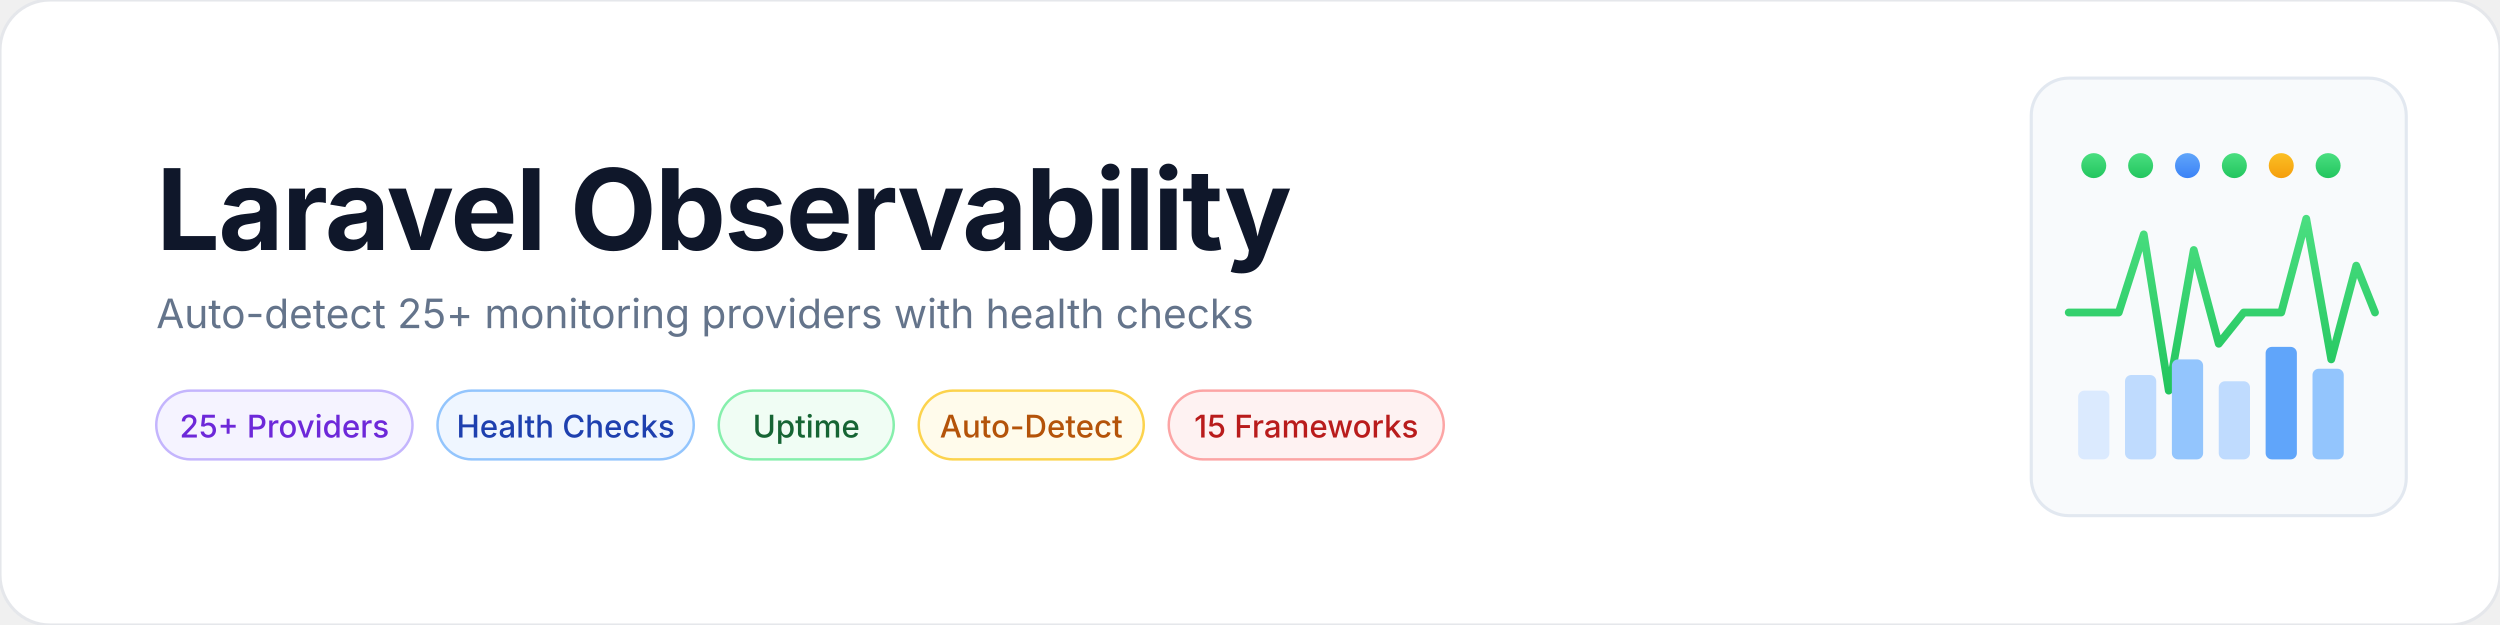
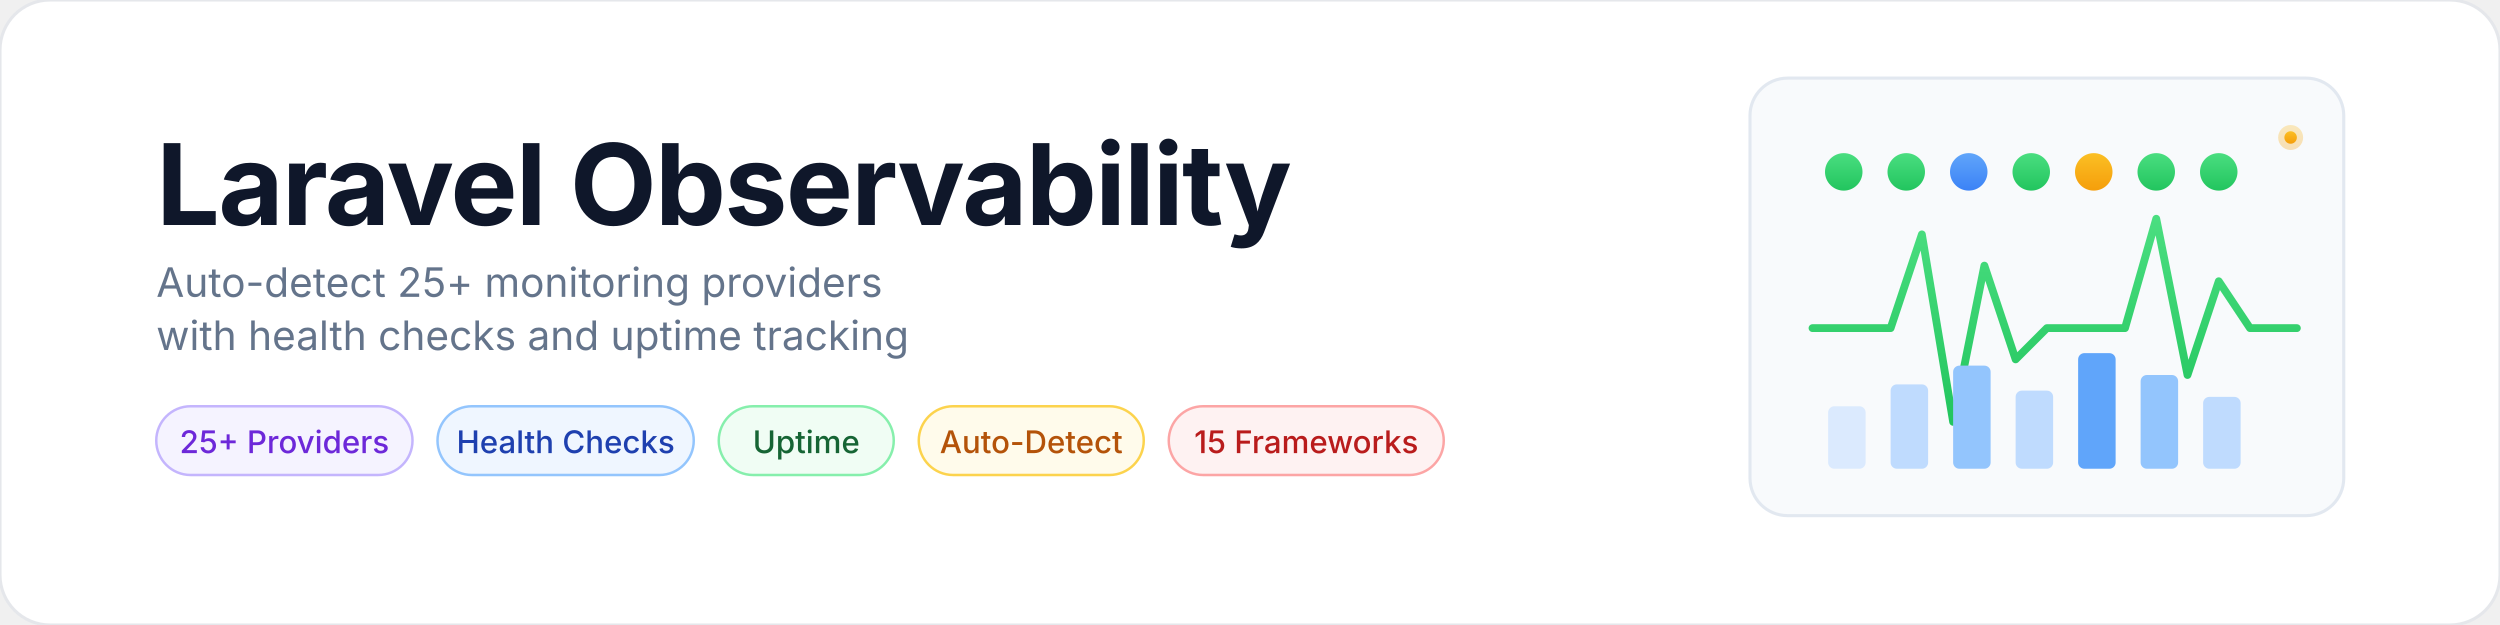
<svg xmlns="http://www.w3.org/2000/svg" viewBox="0 0 800 200">
  <defs>
    <linearGradient id="pulse-green" x1="0" y1="0" x2="0" y2="1">
      <stop offset="0%" stop-color="#4ade80" />
      <stop offset="100%" stop-color="#22c55e" />
    </linearGradient>
    <linearGradient id="pulse-blue" x1="0" y1="0" x2="0" y2="1">
      <stop offset="0%" stop-color="#60a5fa" />
      <stop offset="100%" stop-color="#3b82f6" />
    </linearGradient>
    <linearGradient id="pulse-amber" x1="0" y1="0" x2="0" y2="1">
      <stop offset="0%" stop-color="#fbbf24" />
      <stop offset="100%" stop-color="#f59e0b" />
    </linearGradient>
  </defs>
  <rect width="800" height="200" rx="16" fill="#fff" stroke="#e5e7eb" stroke-width="1" />
-   <g transform="translate(650, 25)">
-     <rect width="120" height="140" rx="12" fill="#f8fafc" stroke="#e2e8f0" stroke-width="1" />
-     <polyline points="12,75 28,75 36,50 44,100 52,55 60,85 68,75 80,75 88,45 96,90 104,60 110,75" fill="none" stroke="url(#pulse-green)" stroke-width="2.5" stroke-linecap="round" stroke-linejoin="round" />
-     <circle cx="20" cy="28" r="4" fill="url(#pulse-green)" />
-     <circle cx="35" cy="28" r="4" fill="url(#pulse-green)" />
-     <circle cx="50" cy="28" r="4" fill="url(#pulse-blue)" />
-     <circle cx="65" cy="28" r="4" fill="url(#pulse-green)" />
-     <circle cx="80" cy="28" r="4" fill="url(#pulse-amber)" />
-     <circle cx="95" cy="28" r="4" fill="url(#pulse-green)" />
-     <rect x="15" y="100" width="10" height="22" rx="2" fill="#dbeafe" />
-     <rect x="30" y="95" width="10" height="27" rx="2" fill="#bfdbfe" />
-     <rect x="45" y="90" width="10" height="32" rx="2" fill="#93c5fd" />
-     <rect x="60" y="97" width="10" height="25" rx="2" fill="#bfdbfe" />
-     <rect x="75" y="86" width="10" height="36" rx="2" fill="#60a5fa" />
-     <rect x="90" y="93" width="10" height="29" rx="2" fill="#93c5fd" />
+   <g transform="translate(560, 25)">
+     <rect width="190" height="140" rx="12" fill="#f8fafc" stroke="#e2e8f0" stroke-width="1" />
+     <polyline points="20,80 45,80 55,50 65,110 75,60 85,90 95,80 120,80 130,45 140,95 150,65 160,80 175,80" fill="none" stroke="url(#pulse-green)" stroke-width="2.5" stroke-linecap="round" stroke-linejoin="round" />
+     <circle cx="30" cy="30" r="6" fill="url(#pulse-green)" />
+     <circle cx="50" cy="30" r="6" fill="url(#pulse-green)" />
+     <circle cx="70" cy="30" r="6" fill="url(#pulse-blue)" />
+     <circle cx="90" cy="30" r="6" fill="url(#pulse-green)" />
+     <circle cx="110" cy="30" r="6" fill="url(#pulse-amber)" />
+     <circle cx="130" cy="30" r="6" fill="url(#pulse-green)" />
+     <circle cx="150" cy="30" r="6" fill="url(#pulse-green)" />
+     <rect x="25" y="105" width="12" height="20" rx="2" fill="#dbeafe" />
+     <rect x="45" y="98" width="12" height="27" rx="2" fill="#bfdbfe" />
+     <rect x="65" y="92" width="12" height="33" rx="2" fill="#93c5fd" />
+     <rect x="85" y="100" width="12" height="25" rx="2" fill="#bfdbfe" />
+     <rect x="105" y="88" width="12" height="37" rx="2" fill="#60a5fa" />
+     <rect x="125" y="95" width="12" height="30" rx="2" fill="#93c5fd" />
+     <rect x="145" y="102" width="12" height="23" rx="2" fill="#bfdbfe" />
+     <g transform="translate(165, 15)">
+       <circle cx="8" cy="4" r="4" fill="url(#pulse-amber)" opacity=".3" />
+       <circle cx="8" cy="4" r="2" fill="url(#pulse-amber)" />
+     </g>
  </g>
-   <text x="50" y="80" fill="#0f172a" font-family="system-ui, -apple-system, 'Segoe UI', sans-serif" font-size="36" font-weight="700" letter-spacing="-.5">Laravel Observability</text>
-   <text x="50" y="105" fill="#64748b" font-family="system-ui, -apple-system, 'Segoe UI', sans-serif" font-size="13">Auto-detect 25+ monitoring providers with health checks</text>
-   <g transform="translate(50, 125)" font-family="system-ui, -apple-system, 'Segoe UI', sans-serif" font-size="10" font-weight="500">
+   <text x="50" y="72" fill="#0f172a" font-family="system-ui, -apple-system, 'Segoe UI', sans-serif" font-size="36" font-weight="700" letter-spacing="-.5">Laravel Observability</text>
+   <text x="50" y="95" fill="#64748b" font-family="system-ui, -apple-system, 'Segoe UI', sans-serif" font-size="13">Auto-detect 25+ monitoring providers</text>
+   <text x="50" y="112" fill="#64748b" font-family="system-ui, -apple-system, 'Segoe UI', sans-serif" font-size="13">with health checks and uptime tracking</text>
+   <g transform="translate(50, 130)" font-family="system-ui, -apple-system, 'Segoe UI', sans-serif" font-size="10" font-weight="500">
    <rect width="82" height="22" rx="11" fill="#f5f3ff" stroke="#c4b5fd" stroke-width=".8" />
    <text x="41" y="15" fill="#6d28d9" text-anchor="middle">25+ Providers</text>
    <rect x="90" width="82" height="22" rx="11" fill="#eff6ff" stroke="#93c5fd" stroke-width=".8" />
    <text x="131" y="15" fill="#1e40af" text-anchor="middle">Health Checks</text>
    <rect x="180" width="56" height="22" rx="11" fill="#f0fdf4" stroke="#86efac" stroke-width=".8" />
    <text x="208" y="15" fill="#166534" text-anchor="middle">Uptime</text>
    <rect x="244" width="72" height="22" rx="11" fill="#fffbeb" stroke="#fcd34d" stroke-width=".8" />
    <text x="280" y="15" fill="#b45309" text-anchor="middle">Auto-Detect</text>
    <rect x="324" width="88" height="22" rx="11" fill="#fef2f2" stroke="#fca5a5" stroke-width=".8" />
    <text x="368" y="15" fill="#b91c1c" text-anchor="middle">15 Frameworks</text>
  </g>
</svg>
